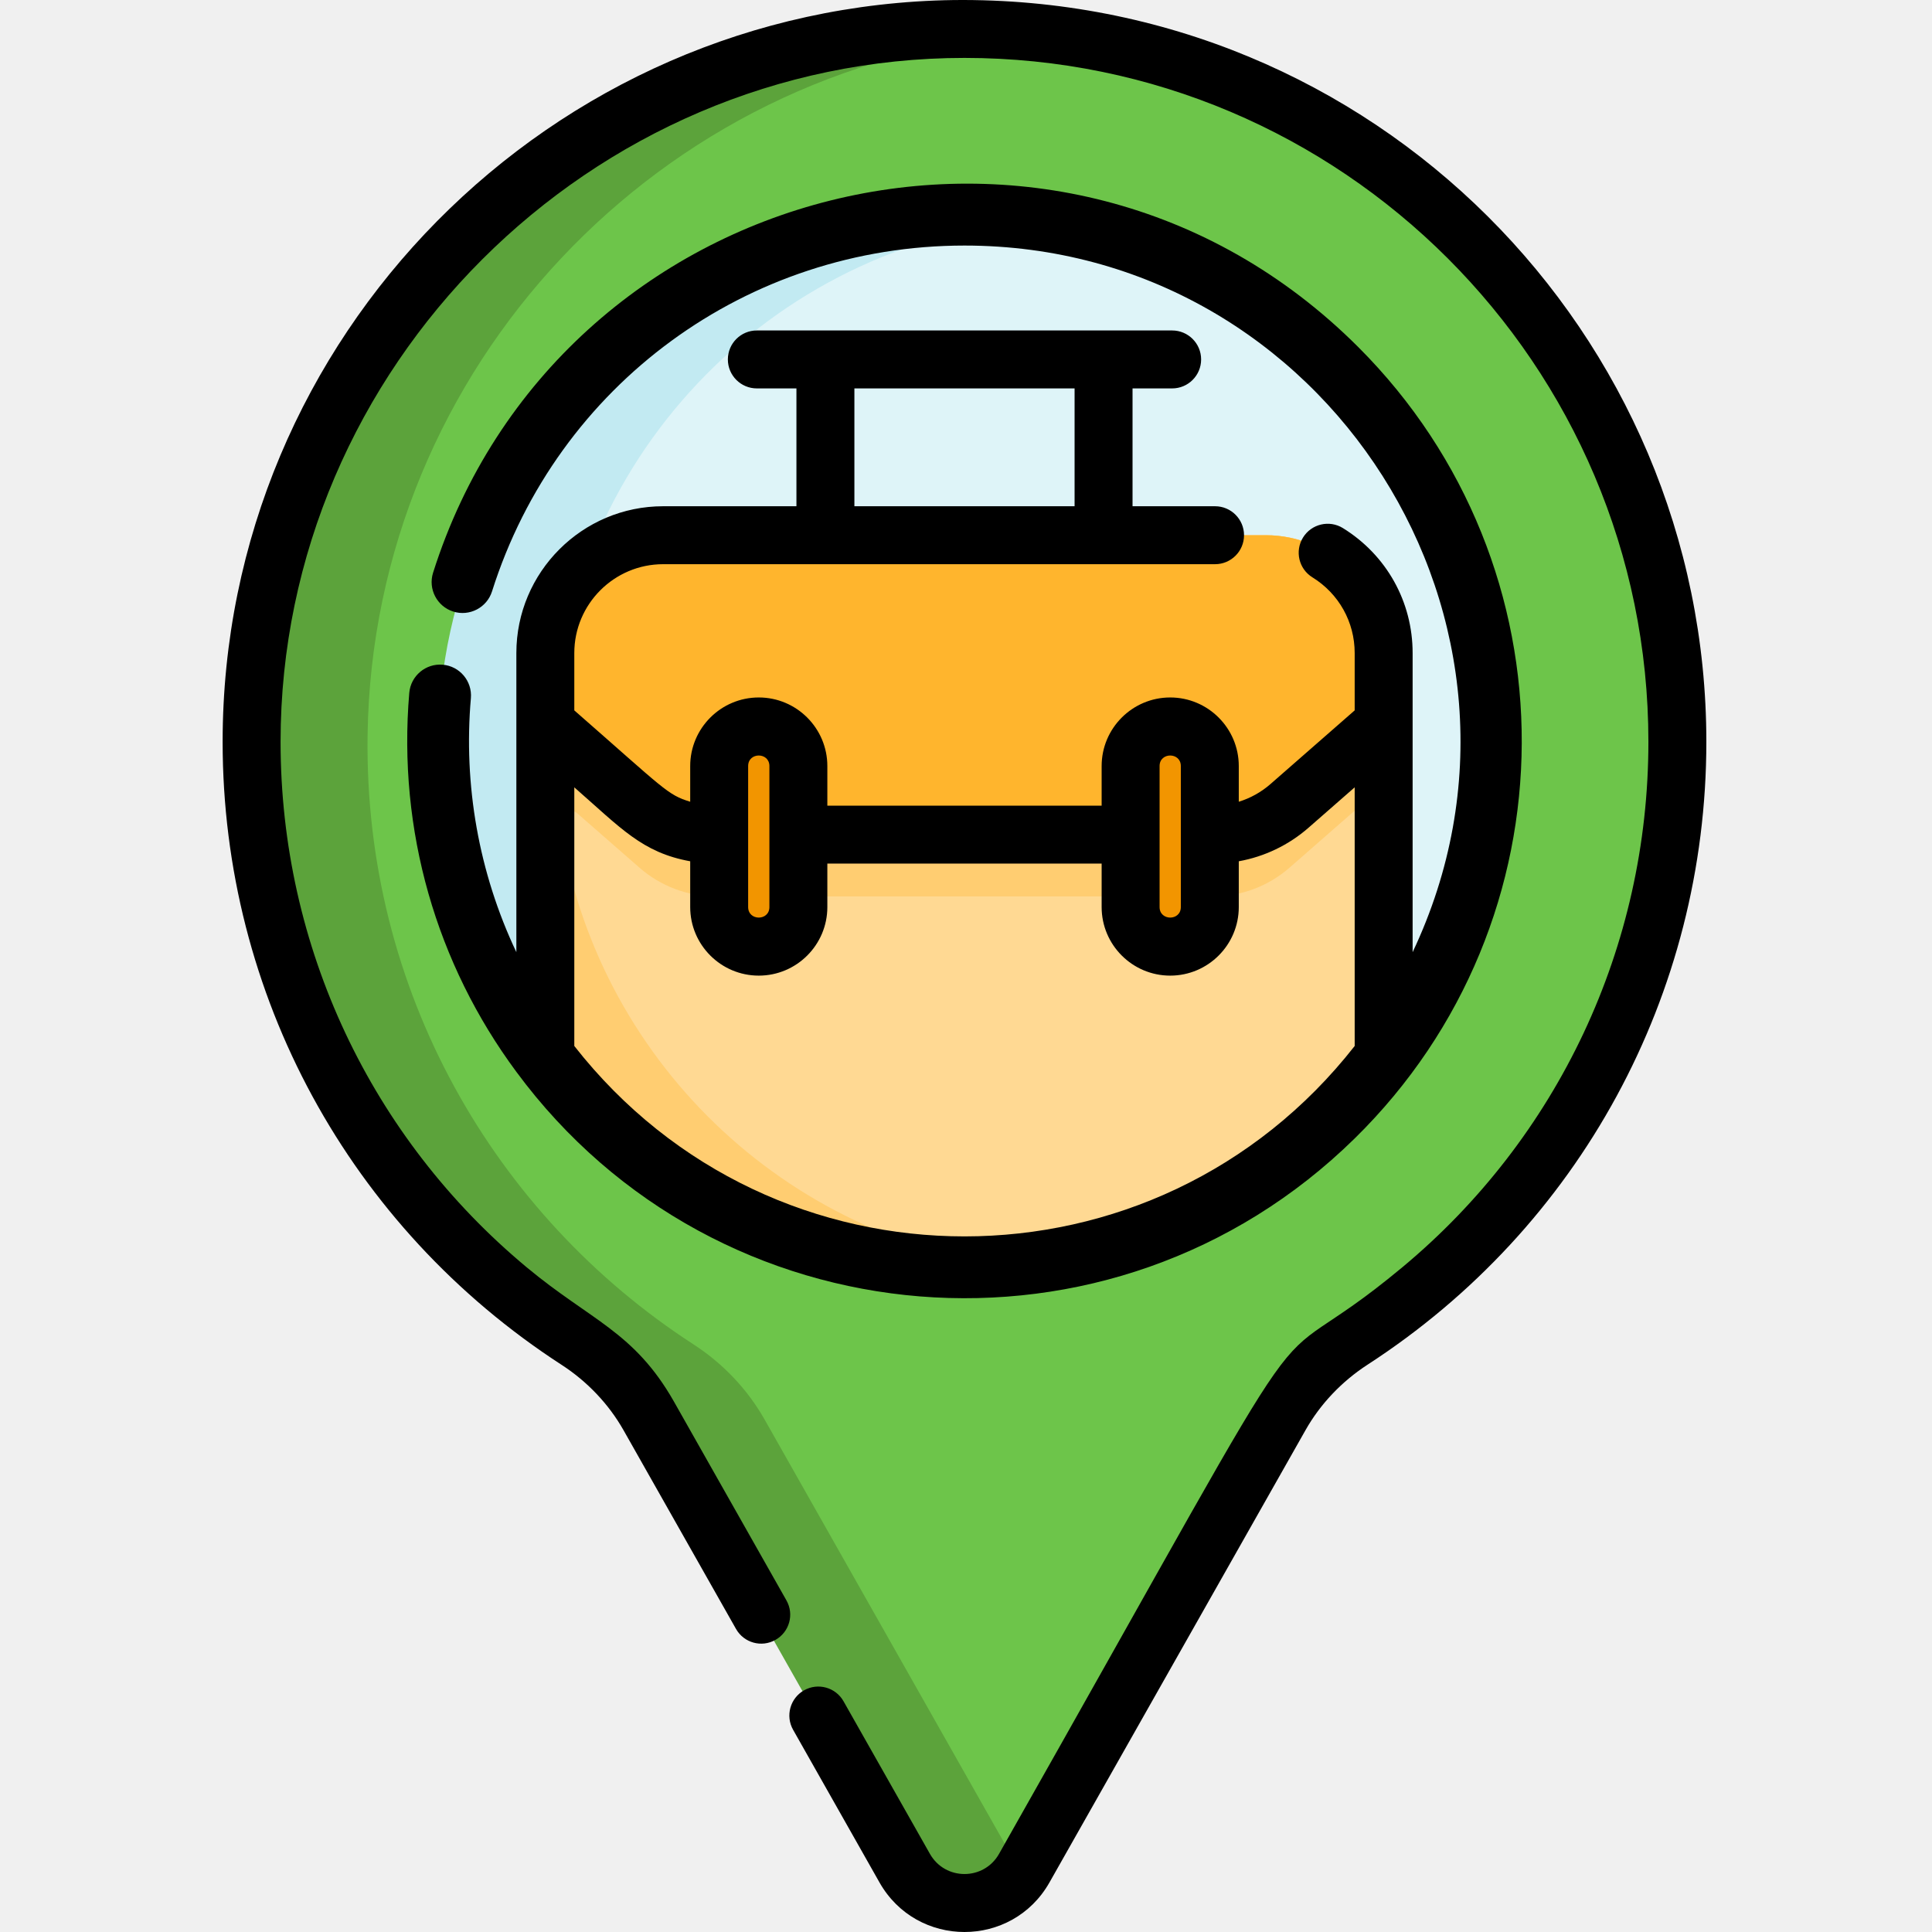
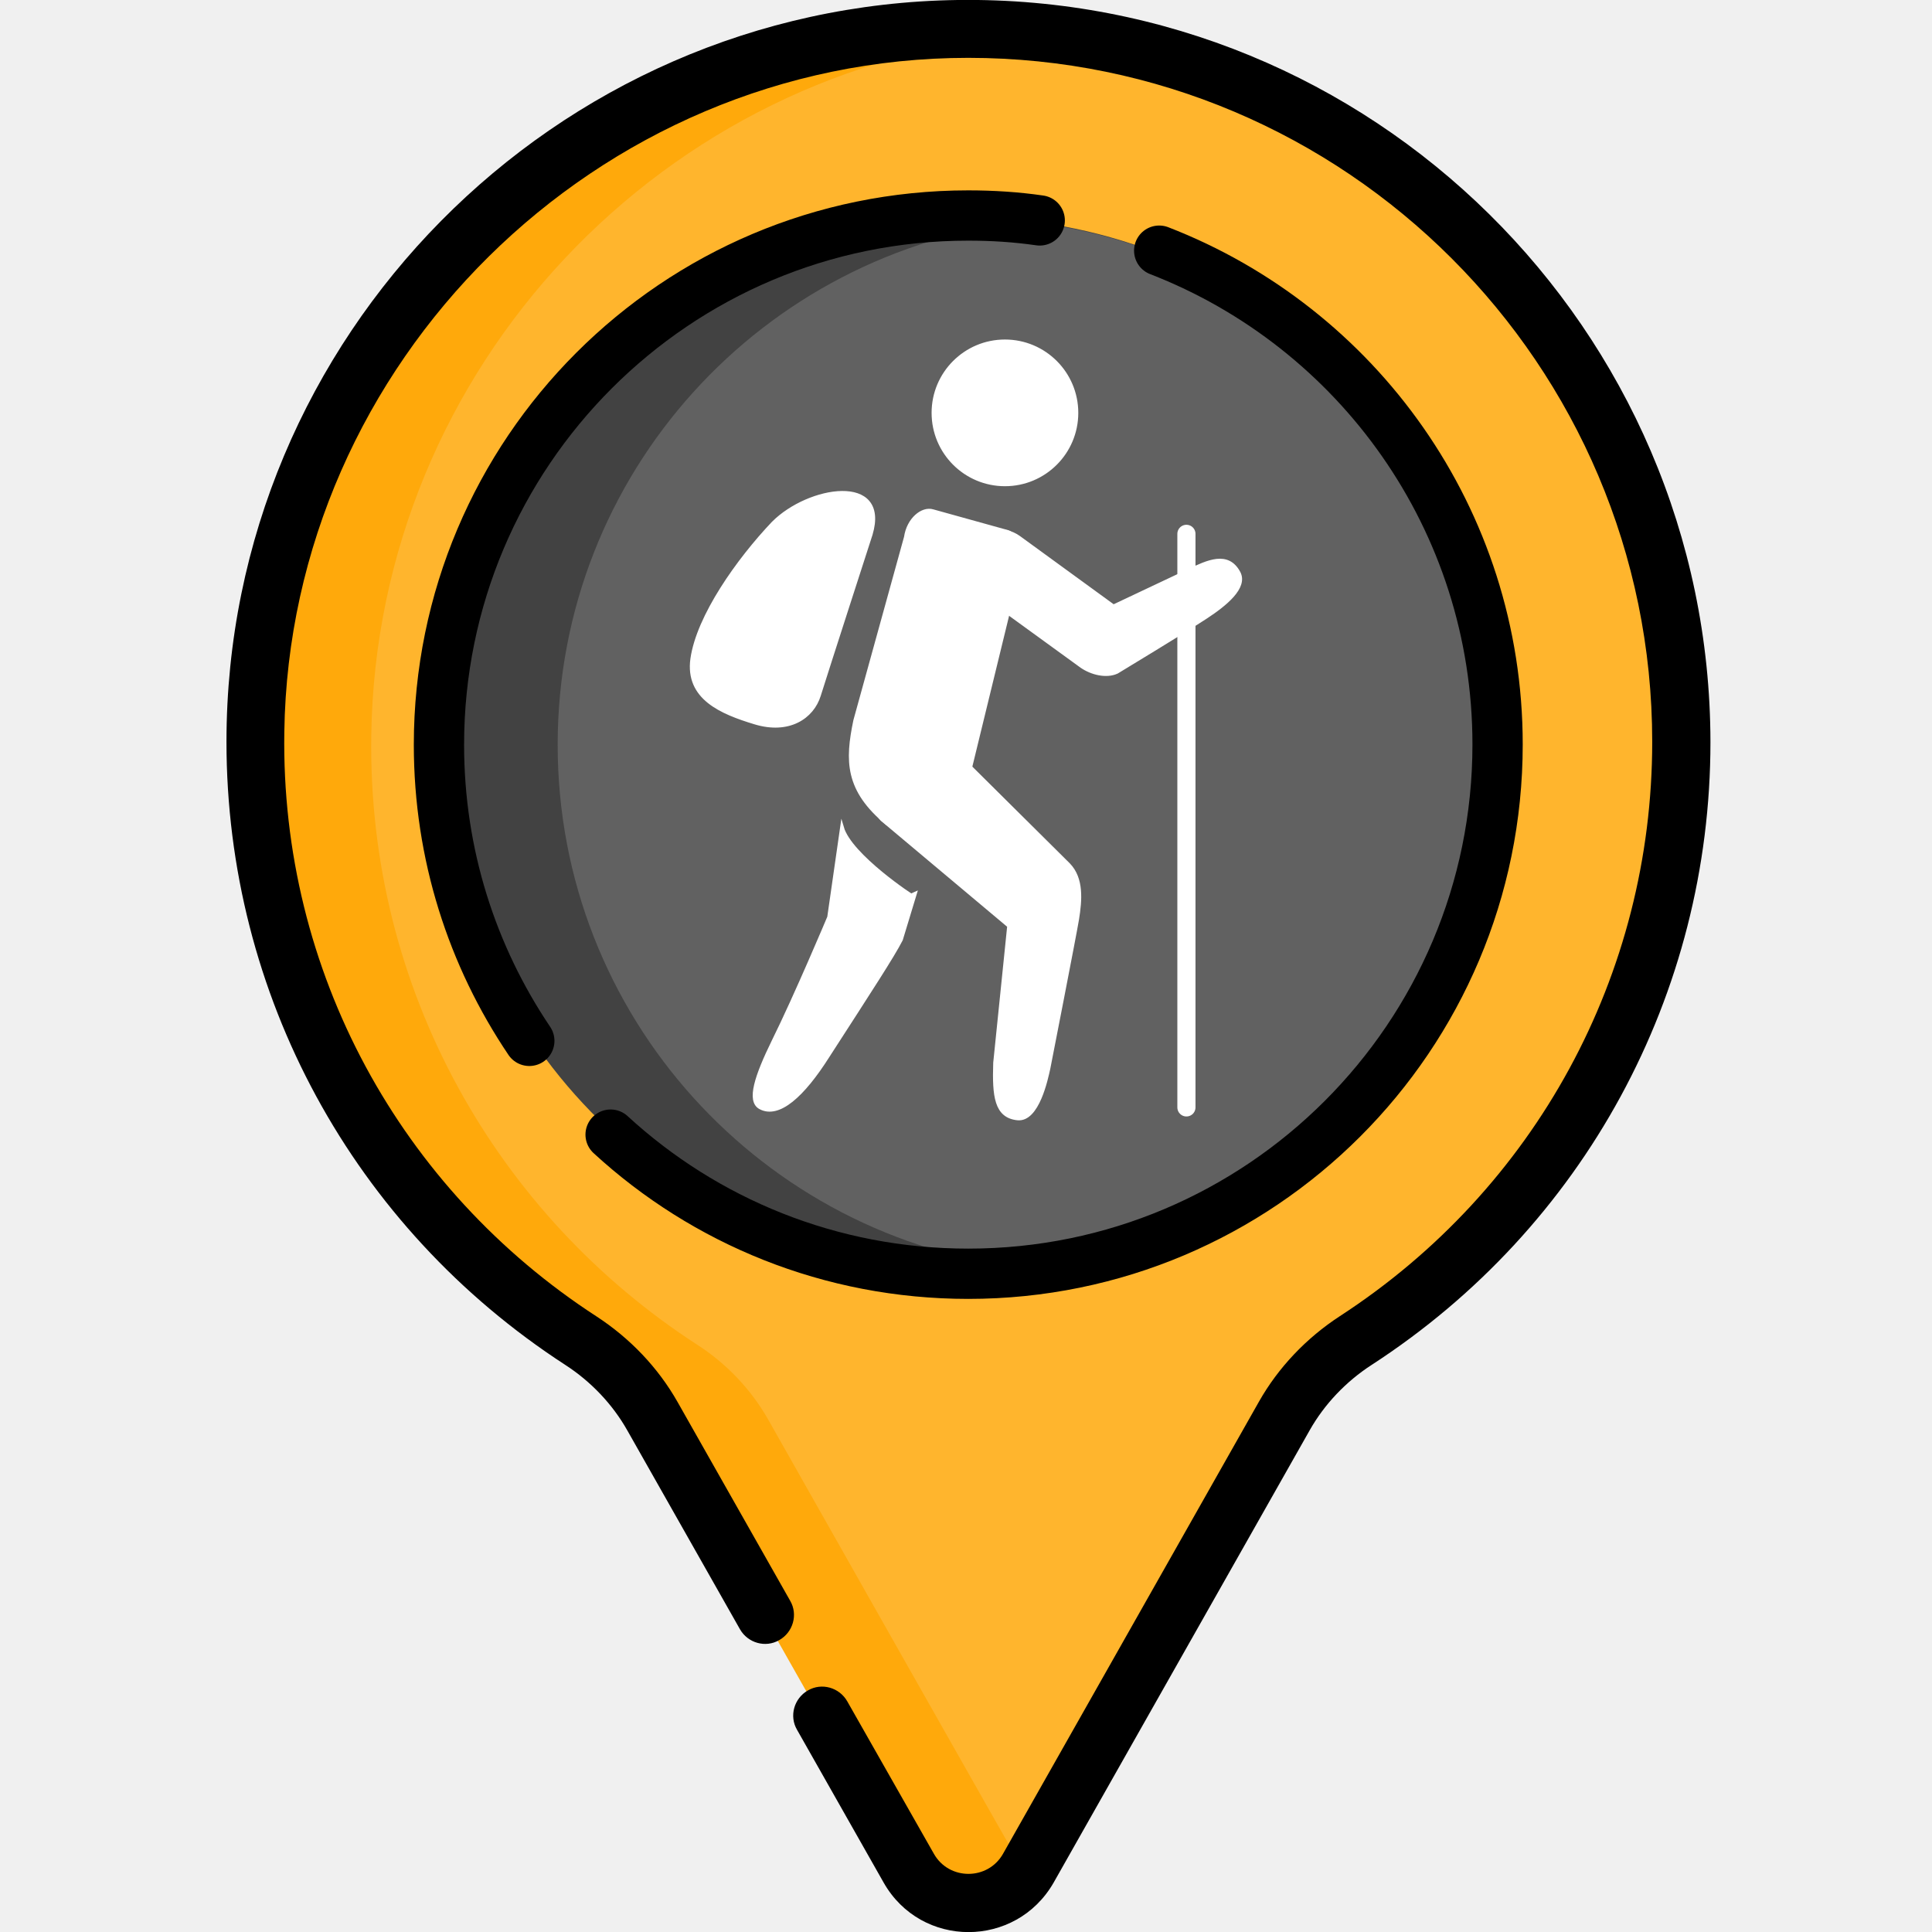
- <svg xmlns="http://www.w3.org/2000/svg" height="512pt" viewBox="-59 0 512 512" width="512pt">
-   <path d="m385.52 197.562c0 66.496-34.359 124.965-86.285 158.629-7.82 5.078-14.352 11.895-18.949 20.004l-67.848 119.855c-.152.266-.309.523-.48.777-7.25 11.527-24.379 11.273-31.195-.777l-67.848-119.855c-4.586-8.098-11.109-14.918-18.918-19.973-52.676-34.137-87.281-93.781-86.297-161.445 1.465-101.711 84.492-184.703 186.207-186.113 6.094-.082 12.121.121 18.07.602 97.148 7.812 173.543 89.133 173.543 188.297zm0 0" fill="#5ca33b" />
-   <path d="m385.52 197.562c0 66.496-34.359 124.965-86.285 158.629-7.82 5.078-14.352 11.895-18.949 20.004l-67.848 119.855c-.152.266-.309.523-.48.777-.176-.254-.328-.512-.48-.777l-67.848-119.855c-4.586-8.098-11.109-14.918-18.922-19.973-52.672-34.137-87.277-93.781-86.293-161.445 1.402-97.465 77.695-177.73 173.562-185.512 97.148 7.812 173.543 89.133 173.543 188.297zm0 0" fill="#6dc54a" />
-   <path d="m336.09 197.34c0 77.055-62.477 139.492-139.492 139.492-77.039 0-139.492-62.453-139.492-139.492 0-82.809 71.883-147.75 154.852-138.645 69.812 7.648 124.133 66.805 124.133 138.645zm0 0" fill="#c2eaf2" />
-   <path d="m336.09 197.34c0 71.848-54.32 131.004-124.133 138.652-69.812-7.648-124.137-66.805-124.137-138.652 0-71.84 54.324-130.996 124.137-138.645 69.812 7.648 124.133 66.805 124.133 138.645zm0 0" fill="#def4f8" />
-   <path d="m307.68 173.062v108.648c-25.48 33.496-65.766 55.121-111.082 55.121-45.332 0-85.609-21.625-111.078-55.113v-108.656c0-17.238 13.984-31.223 31.223-31.223h159.715c17.238 0 31.223 13.984 31.223 31.223zm0 0" fill="#ffd993" />
-   <path d="m276.457 141.84h-159.715c-7.848 0-15.02 2.906-20.508 7.691 0 0 .004-.004.004-.004-2.422 2.109-4.555 4.625-6.254 7.445-5.777 9.602-4.465 14.781-4.465 50.656v74.09c25.469 33.488 65.746 55.113 111.078 55.113 5.191 0 10.312-.289 15.348-.84-62.969-6.91-113.328-55.703-122.594-117.93-.383-2.582 2.652-4.25 4.613-2.535 3.582 3.129 8.812 7.691 16.504 14.418 5.609 4.914 12.809 7.617 20.262 7.617h131.73c7.453 0 14.66-2.703 20.273-7.617 26.734-23.391 23.68-20.664 24.949-21.949v-34.934c-.004-17.242-13.98-31.223-31.227-31.223zm0 0" fill="#ffcd71" />
-   <path d="m307.68 173.062v18.555c-1.27 1.281 1.785-1.441-24.949 21.949-5.609 4.914-12.816 7.617-20.27 7.617-3.602 0-133.648 0-131.73 0-7.457 0-14.652-2.703-20.262-7.617-26.973-23.598-23.723-20.57-24.949-22.32v-18.184c0-17.238 13.984-31.223 31.223-31.223h159.715c17.238 0 31.223 13.984 31.223 31.223zm0 0" fill="#ffb52d" />
-   <path d="m142.082 250.871c-5.797 0-10.492-4.695-10.492-10.492v-37.367c0-5.797 4.695-10.496 10.492-10.496s10.496 4.699 10.496 10.496v37.367c0 5.797-4.699 10.492-10.496 10.492zm0 0" fill="#f29500" />
-   <path d="m251.117 250.871c-5.797 0-10.496-4.695-10.496-10.492v-37.367c0-5.797 4.699-10.496 10.496-10.496 5.797 0 10.492 4.699 10.492 10.496v37.367c0 5.797-4.695 10.492-10.492 10.492zm0 0" fill="#f29500" />
-   <path d="m193.793.012c-106.797 1.496-193.793 89.18-193.793 196.578 0 66.938 33.582 128.652 89.816 165.098 6.828 4.422 12.5 10.414 16.414 17.312l29.82 52.684c2.09 3.699 6.777 4.996 10.465 2.898 3.695-2.09 4.996-6.766 2.898-10.461l-29.812-52.688c-10.551-18.574-22.059-21.461-39.027-35.586-41.188-34.258-65.219-84.895-65.219-139.258 0-99.262 82.082-181.242 181.242-181.242 99.945 0 181.246 81.312 181.246 181.242 0 54.363-24.031 105-65.219 139.258-42.828 35.637-12.078-12.012-106.871 155.453-4.039 7.117-14.27 7.113-18.309 0l-22.902-40.449c-2.086-3.688-6.777-4.988-10.461-2.898-3.688 2.09-4.988 6.777-2.898 10.465l22.891 40.449c9.918 17.5 35.121 17.523 45.047 0l67.848-119.855c3.902-6.91 9.594-12.91 16.441-17.355 56.23-36.445 89.789-98.148 89.789-165.066 0-108.09-88.086-197.789-199.406-196.578zm0 0" />
-   <path d="m58.324 176.156c-4.492-.391-8.477 2.949-8.863 7.465-3.102 36.508 7.199 71.836 28.379 100.422 53.199 72.066 157.902 80.762 222.164 17.66 58.785-57.707 58.957-151.719.973-209.703-79.055-79.055-212.199-44.531-245.211 59.789-1.359 4.312 1.035 8.906 5.344 10.281 4.312 1.359 8.918-1.035 10.281-5.348 17.344-54.824 67.66-91.648 125.207-91.648 96.043 0 159.875 100.488 118.762 187.262v-79.273c0-13.586-6.91-25.961-18.48-33.117-3.602-2.223-8.332-1.105-10.562 2.496-2.234 3.613-1.117 8.344 2.496 10.566 7.004 4.332 11.191 11.836 11.191 20.055v15.195l-22.328 19.535c-2.461 2.148-5.324 3.734-8.387 4.676v-9.457c0-10.023-8.148-18.176-18.172-18.176-10.023 0-18.172 8.152-18.172 18.176v10.492h-72.691v-10.492c0-10.023-8.148-18.176-18.172-18.176-10.023 0-18.172 8.152-18.172 18.176v9.457c-6.062-1.863-6.594-3.109-30.715-24.211v-15.195c0-12.98 10.566-23.547 23.547-23.547h146.262c4.238 0 7.676-3.438 7.676-7.676 0-4.238-3.438-7.68-7.676-7.68h-21.871v-31.227h10.496c4.242 0 7.68-3.438 7.68-7.68 0-4.238-3.438-7.676-7.68-7.676h-110.059c-4.242 0-7.68 3.438-7.68 7.676 0 4.242 3.438 7.68 7.68 7.68h10.492v31.227h-35.32c-21.445 0-38.902 17.457-38.902 38.902v79.273c-10.012-21.133-14.051-44.41-12.051-67.324.379-4.504-2.957-8.477-7.465-8.855zm109.098-73.223h58.355v31.227h-58.355zm80.879 100.078c0-3.727 5.633-3.723 5.633 0v37.367c0 3.727-5.633 3.719-5.633 0 0-13.797 0-23.949 0-37.367zm-109.035 0c0-3.727 5.633-3.723 5.633 0v37.367c0 3.727-5.633 3.719-5.633 0 0-13.797 0-23.949 0-37.367zm-46.07 5.641c12.363 10.816 17.996 17.301 30.715 19.594v12.133c0 10.023 8.148 18.172 18.172 18.172 10.023 0 18.172-8.148 18.172-18.172v-11.52h72.691v11.52c0 10.023 8.148 18.172 18.172 18.172 10.023 0 18.172-8.148 18.172-18.172v-12.133c6.82-1.227 13.207-4.277 18.488-8.895l12.227-10.699v68.543c-52.652 67.242-154.086 67.328-206.809 0zm0 0" />
+ <svg xmlns="http://www.w3.org/2000/svg" version="1.1" id="Слой_1" x="0px" y="0px" viewBox="0 0 511 511" style="enable-background:new 0 0 511 511;" xml:space="preserve">
+   <style type="text/css">
+ 	.st0{fill:#FFA90B;}
+ 	.st1{fill:#FFB52D;}
+ 	.st2{fill:#424242;}
+ 	.st3{fill:#616161;}
+ 	.st4{fill:none;stroke:#000000;stroke-width:13.298;stroke-linecap:round;stroke-miterlimit:10;}
+ 	.st5{fill:#FFFFFF;stroke:#FFFFFF;stroke-miterlimit:10;}
+ 	.st6{fill:#FFFFFF;stroke:#FFFFFF;stroke-width:4.798;stroke-linecap:round;stroke-linejoin:round;stroke-miterlimit:10;}
+ </style>
+   <path class="st0" d="M444.6,197.2c0,66.4-34.3,124.7-86.1,158.3c-7.8,5.1-14.3,11.9-18.9,20c-0.3,0.6-67.8,119.8-68.2,120.4  c-7.2,11.5-24.3,11.2-31.1-0.8l-67.7-119.6c-4.6-8.1-11.1-14.9-18.9-19.9c-52.6-34.1-87.1-93.6-86.1-161.1  C69,92.9,151.9,10.1,253.4,8.7c6.1-0.1,12.1,0.1,18,0.6C368.4,17.1,444.6,98.2,444.6,197.2z" />
+   <path class="st1" d="M444.6,197.2c0,66.4-34.3,124.7-86.1,158.3c-7.8,5.1-14.3,11.9-18.9,20c-0.3,0.6-67.8,119.8-68.2,120.4  c-0.4-0.6-67.9-119.8-68.2-120.4c-4.6-8.1-11.1-14.9-18.9-19.9c-52.6-34.1-87.1-93.6-86.1-161.1C99.6,97.1,175.8,17,271.4,9.3  C368.4,17.1,444.6,98.2,444.6,197.2z" />
+   <path class="st2" d="M395.3,197c0,44.8-21.2,84.7-54.1,110.1c-6.5,5.1-13.5,9.6-20.9,13.4c-19.3,10.1-41.2,15.7-64.2,15.7  c-71.5,0-130.5-53.9-138.3-123.4c-0.6-5.2-0.9-10.5-0.9-15.9c0-46.9,23.2-88.4,58.8-113.7c22.7-16.1,50.5-25.6,80.4-25.6  c5.2,0,10.3,0.3,15.3,0.8C341.1,66.2,395.3,125.3,395.3,197z" />
+   <path class="st3" d="M395.3,197c0,71.7-54.2,130.7-123.9,138.4c-69.7-7.6-123.9-66.7-123.9-138.4S201.7,66.3,271.4,58.6  C341.1,66.2,395.3,125.3,395.3,197z" />
+   <path d="M253.3,0C146.7,1.5,59.9,89,59.9,196.2c0,66.8,33.5,128.4,89.6,164.8c6.8,4.4,12.5,10.4,16.4,17.3l29.8,52.6  c2.1,3.7,6.8,5,10.4,2.9c3.7-2.1,5-6.8,2.9-10.4l-29.8-52.6c-5.1-9-12.5-16.8-21.4-22.6C106,314.6,74.2,257,75.2,193.6  C76.6,96,157.7,15.3,256.1,15.3c99.7,0,180.9,81.1,180.9,180.9c0,61.6-30.9,118.3-82.6,151.9c-8.9,5.8-16.3,13.6-21.4,22.6  l-67.7,119.6c-4,7.1-14.3,7.1-18.3,0L224.1,450c-2.1-3.7-6.8-5-10.4-2.9c-3.7,2.1-5,6.8-2.9,10.4l22.9,40.4c9.9,17.5,35,17.5,45,0  l67.7-119.6c3.9-6.9,9.6-12.9,16.4-17.3c56.1-36.4,89.6-98,89.6-164.7C452.3,87.1,362.8-1.5,253.3,0z" />
+   <path class="st4" d="M306.6,66.3c52.4,20.3,89.5,71.1,89.5,130.6c0,77.3-62.7,140-140,140c-36.5,0-69.7-13.9-94.6-36.8" />
+   <path class="st4" d="M140,275.3c-15.1-22.4-23.9-49.3-23.9-78.3c0-77.3,62.7-140,140-140c6.4,0,12.7,0.4,18.9,1.3" />
+   <g id="Человек">
+     <circle id="Голова" class="st5" cx="265.8" cy="109.2" r="18.9" />
+     <path id="Туловище" class="st5" d="M239.6,142.1c0.7-4.8,4.4-7.7,7.1-6.9l19.8,5.5c2.7,0.8,3.7,7.1,2.9,9.8l-16.3,66.9   c-0.8,2.8-2.4,4.1-5.1,3.3l-13.3-2.9c-10.8-8.9-10.7-16.6-8.5-27.2L239.6,142.1z" />
+     <path id="Нога_2" class="st5" d="M222.7,218.9l-3.4,23.7c0,0-8.7,20.7-14.7,32.8c-4.5,9.2-6.7,15.8-3.5,17.5   c4.8,2.6,11.2-3.1,17.9-13.7c11.3-17.5,17.1-26.4,19.3-30.7l3.4-11.2C241.6,237.4,224.9,226.4,222.7,218.9z" />
+     <path id="Нога_1" class="st5" d="M282.6,228.7l-26.4-26.2c-4.2-4.2-10.3-2.2-14.6,1.9c-4.2,4.2-12.4,8-8.3,12.3l33.6,28.2   l-3.7,36.2c-0.3,8.9,0.3,14.1,5.9,14.7c5.3,0.6,7.6-10.5,8.2-13.2c0,0,6.8-34.7,7.6-39.5C285.7,238.1,286.2,232.4,282.6,228.7z" />
+     <path id="Рука" class="st5" d="M314.4,151l-19.9,9.4l-25-18.2c-4-2.9-9.6-2-12.4,2c-2.9,4-2,9.6,2,12.4l27,19.6   c2.6,1.8,6.5,2.8,9.3,1.5c0,0,18.5-11.2,23.5-14.5c5.2-3.4,10.7-7.9,8.7-11.7C324.7,146.1,319.5,148.6,314.4,151z" />
+     <line id="Палка" class="st6" x1="313.8" y1="141.2" x2="313.8" y2="292.9" />
+     <path id="Рюкзак" class="st5" d="M230.3,141.3c0,0-11.9,36.8-13.7,42.6c-1.8,5.8-8,9.9-16.9,7.2s-18-6.5-16.6-16.8   c1.6-11.3,12.2-26.2,21.4-35.9C213.9,128.9,235,125.5,230.3,141.3z" />
+   </g>
</svg>
